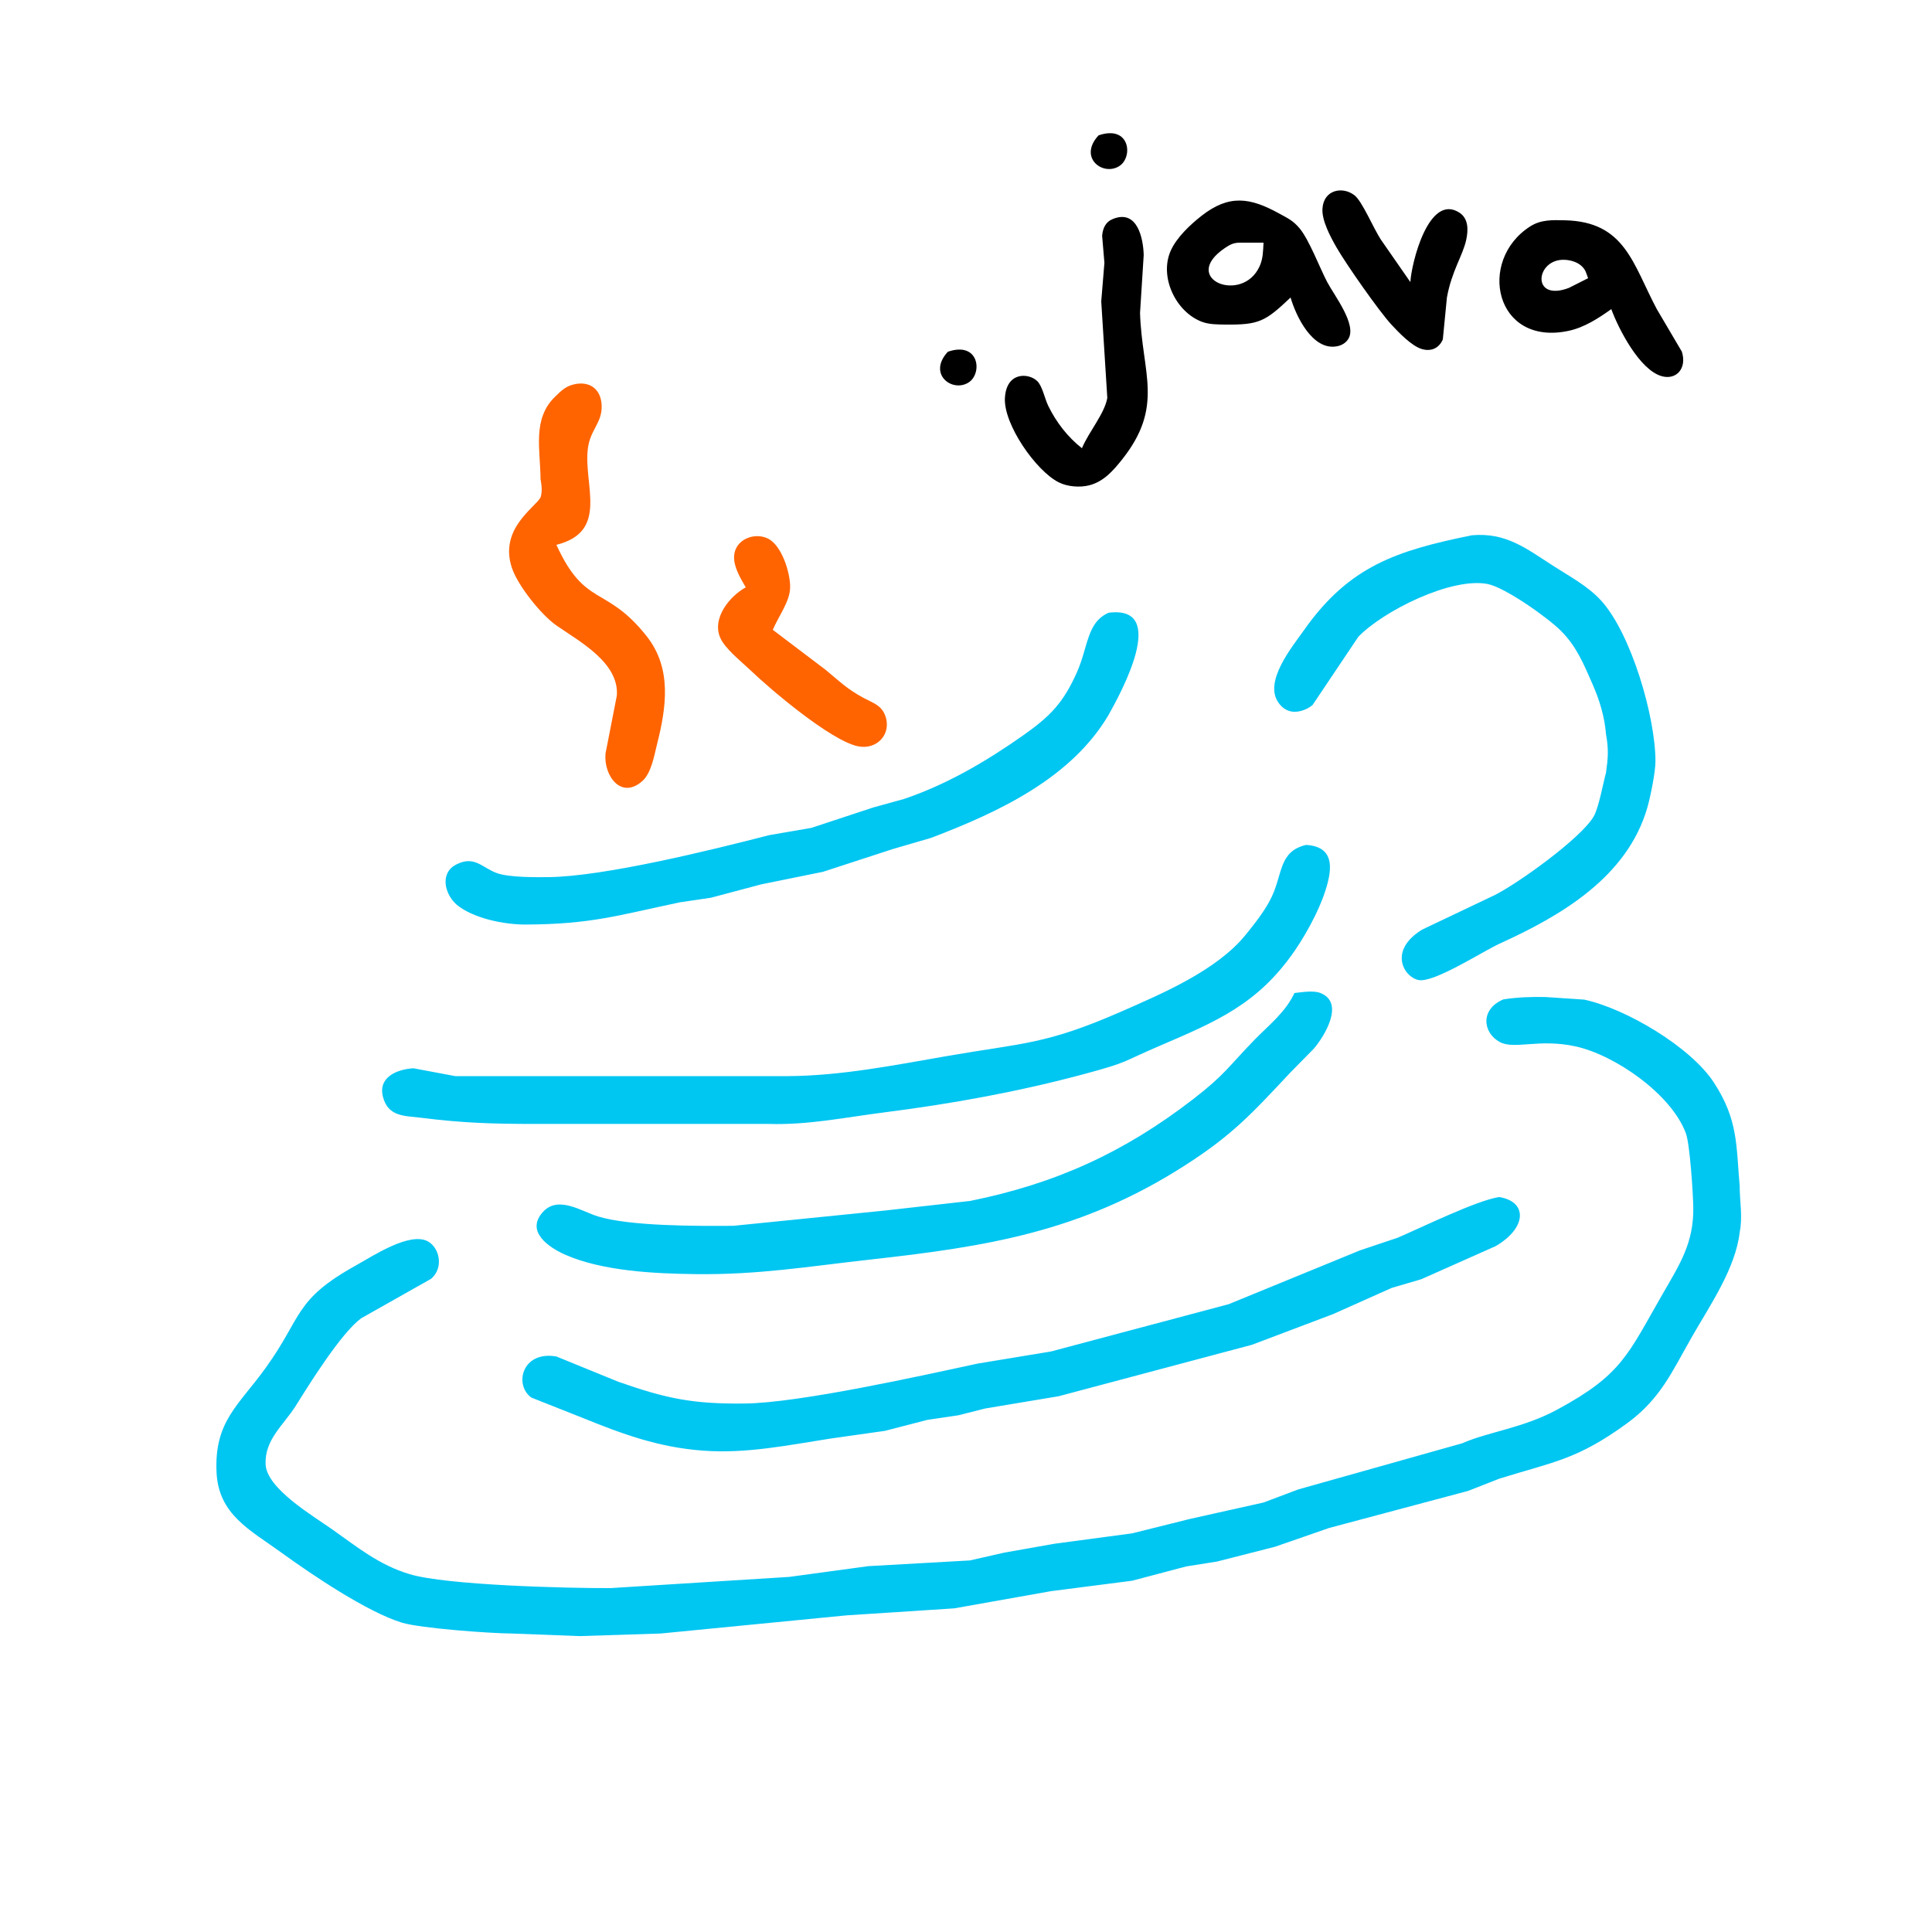
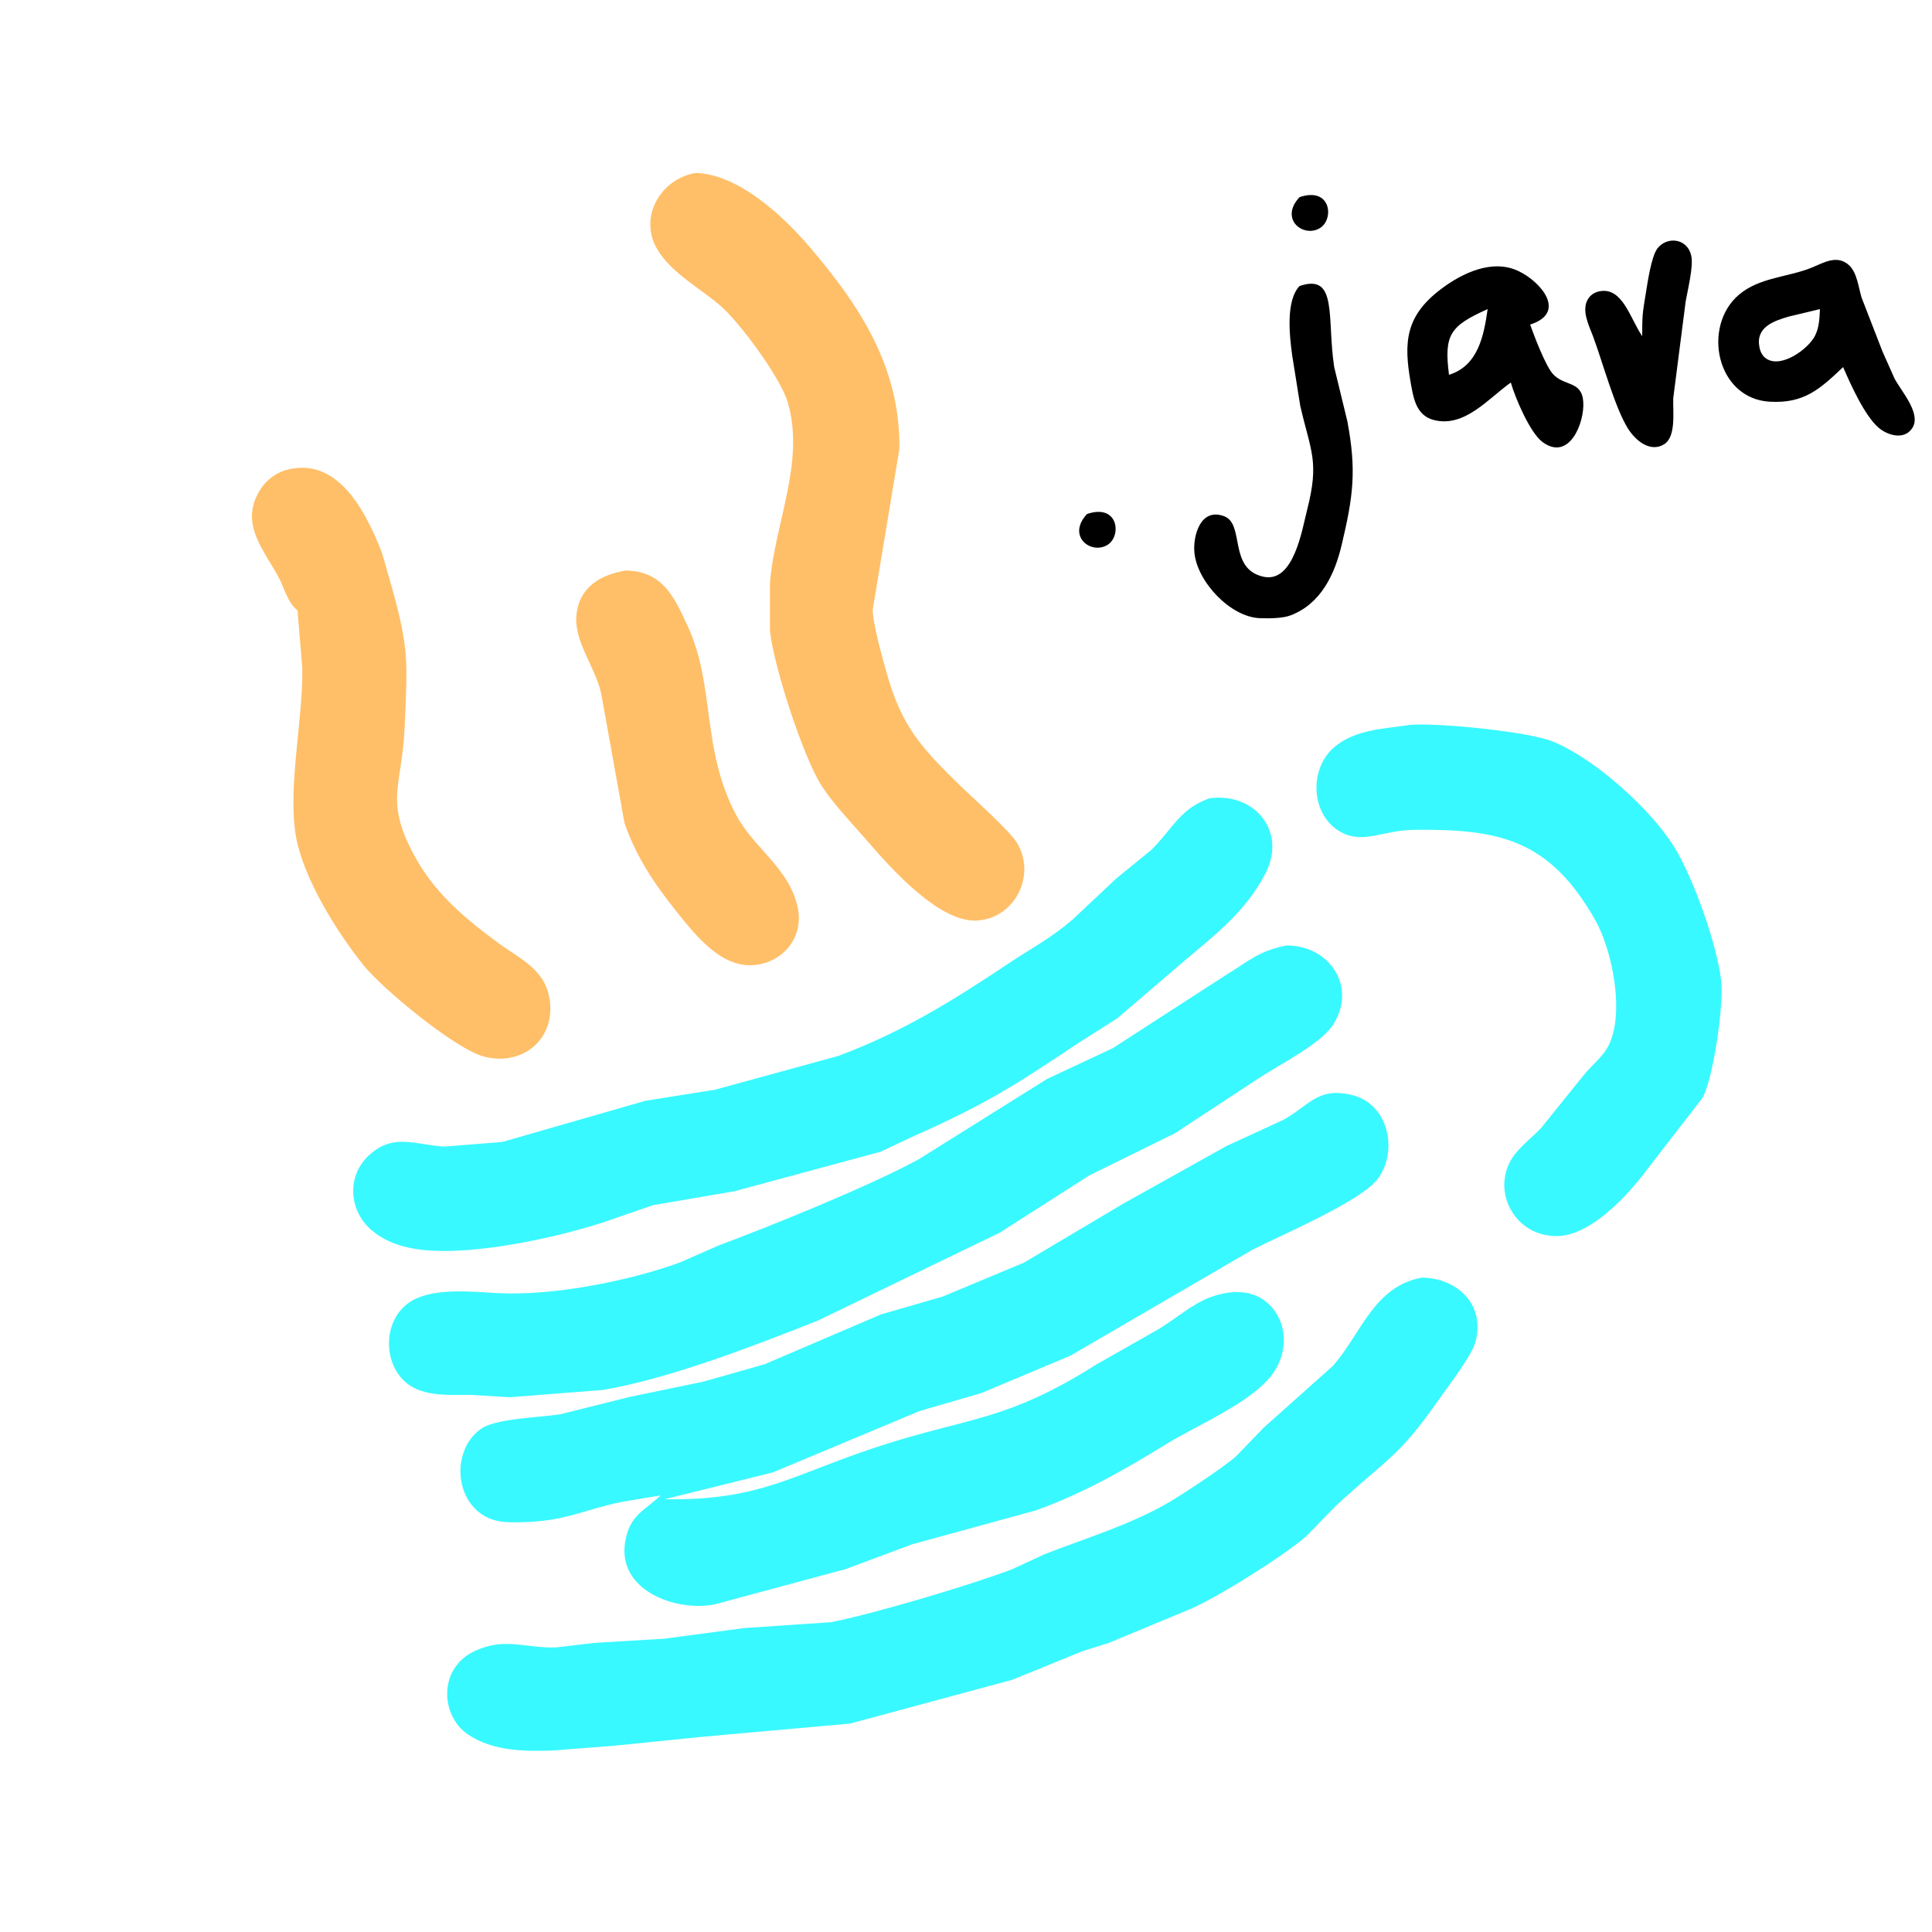
- <svg xmlns="http://www.w3.org/2000/svg" width="42.333mm" height="42.333mm" viewBox="0 0 500 500">
-   <path id="orange" fill="#ff6400" stroke="none" stroke-width="1" d="M 144.00,141.00            C 151.44,157.34 156.79,151.34 167.32,164.60              173.96,172.95 172.45,183.07 170.05,192.56              169.31,195.50 168.58,200.07 166.22,202.15              160.67,207.06 156.16,200.60 156.71,195.00              156.71,195.00 159.64,180.00 159.64,180.00              160.25,171.53 150.06,166.07 144.04,161.90              140.07,159.15 133.98,151.53 132.46,146.91              129.15,136.88 138.41,131.42 139.89,128.74              140.39,127.19 140.18,125.64 139.89,124.00              139.86,116.46 137.69,108.42 143.65,102.67              145.07,101.30 146.17,100.14 148.13,99.58              152.38,98.38 155.59,100.54 155.71,105.02              155.83,109.48 152.78,111.17 152.15,116.00              150.91,125.42 157.74,137.56 144.00,141.00 Z            M 193.00,152.00            C 191.66,149.69 189.88,146.80 189.98,144.02              190.14,139.60 195.26,137.64 198.76,139.39              202.36,141.18 204.54,148.29 204.49,152.00              204.44,155.67 201.48,159.46 200.00,163.00              200.00,163.00 213.72,173.39 213.72,173.39              217.39,176.43 219.18,178.30 223.56,180.66              225.85,181.89 228.08,182.47 229.09,185.19              230.87,190.01 226.89,194.17 222.00,193.13              215.01,191.65 199.54,178.58 194.12,173.37              191.76,171.11 187.60,167.87 186.37,164.99              184.22,159.94 188.86,154.28 193.00,152.00 Z" />
-   <path id="blue" fill="#00c6f2" stroke="none" stroke-width="1" d="M 380.91,138.53            C 389.77,137.75 394.95,141.93 402.00,146.46              406.25,149.20 410.84,151.60 414.31,155.37              422.12,163.86 428.43,185.48 428.43,196.99              428.44,199.80 427.13,206.24 426.33,209.00              421.15,226.98 404.00,236.99 388.17,244.18              383.67,246.23 371.09,254.44 367.11,253.63              363.31,252.87 359.22,246.00 368.04,240.59              368.04,240.59 386.91,231.61 386.91,231.61              393.02,228.51 408.98,217.07 412.40,211.38              413.74,209.15 414.86,202.78 415.63,200.00              416.17,196.10 416.35,193.99 415.63,190.00              415.28,185.49 413.95,181.15 412.12,177.00              409.85,171.84 407.99,167.23 403.87,163.16              400.53,159.85 389.58,152.04 384.99,151.14              375.57,149.31 357.91,158.17 351.53,164.81              351.53,164.81 339.70,182.44 339.70,182.44              338.26,183.67 335.95,184.52 334.05,184.10              332.64,183.78 331.68,183.00 330.86,181.84              327.00,176.37 334.36,167.48 337.50,163.04              349.23,146.41 361.56,142.48 380.91,138.53 Z            M 286.91,158.58            C 302.59,156.57 290.08,179.33 286.91,185.00              277.20,201.50 258.19,210.28 241.00,216.83              241.00,216.83 231.00,219.75 231.00,219.75              231.00,219.75 213.00,225.62 213.00,225.62              213.00,225.62 197.00,228.87 197.00,228.87              197.00,228.87 184.00,232.33 184.00,232.33              184.00,232.33 176.00,233.51 176.00,233.51              159.86,236.90 153.06,239.20 136.00,239.27              130.59,239.29 122.52,237.72 118.21,234.15              115.10,231.48 113.66,225.86 118.21,223.67              122.87,221.35 124.84,224.64 128.66,225.98              131.82,227.09 138.54,227.04 142.00,227.00              156.44,226.83 184.43,219.92 199.00,216.15              199.00,216.15 210.00,214.25 210.00,214.25              210.00,214.25 226.00,208.97 226.00,208.97              226.00,208.97 234.00,206.76 234.00,206.76              245.10,203.00 255.41,196.94 264.95,190.20              271.88,185.30 275.20,181.84 278.70,174.00              281.70,167.26 281.22,161.09 286.91,158.58 Z            M 338.02,218.66            C 343.23,218.98 344.90,221.89 343.93,227.00              342.76,233.16 338.54,241.03 334.99,246.17              325.47,259.92 314.80,264.36 300.00,270.71              290.22,274.91 292.18,274.83 281.00,277.85              263.75,282.51 246.44,285.65 228.73,287.90              218.82,289.16 209.09,291.19 199.04,290.87              199.04,290.87 138.28,290.87 138.28,290.87              127.47,290.87 119.82,290.64 109.00,289.28              104.80,288.76 100.52,289.07 99.14,283.98              97.71,278.77 102.75,276.72 107.00,276.47              107.00,276.47 117.83,278.50 117.83,278.50              117.83,278.50 141.00,278.50 141.00,278.50              141.00,278.50 161.80,278.50 161.80,278.50              161.80,278.50 178.00,278.50 178.00,278.50              178.00,278.50 193.00,278.50 193.00,278.50              193.00,278.50 204.00,278.50 204.00,278.50              217.74,278.41 231.51,275.66 245.00,273.32              264.86,269.87 270.55,270.38 290.00,261.87              300.78,257.15 314.84,251.18 322.35,241.96              324.68,239.09 327.52,235.49 329.09,232.17              332.00,226.04 330.98,220.33 338.02,218.66 Z            M 335.00,256.99            C 336.93,256.79 339.91,256.26 341.72,256.99              348.12,259.50 342.75,268.20 340.03,271.38              340.03,271.38 334.00,277.51 334.00,277.51              323.94,288.24 318.93,293.81 306.17,301.92              279.64,318.80 255.47,322.62 225.00,326.00              209.08,327.77 196.27,329.95 180.00,329.74              169.40,329.61 155.98,328.98 146.29,324.72              142.20,322.92 135.77,318.72 140.60,313.56              144.54,309.36 150.52,313.51 154.72,314.80              163.03,317.38 180.75,317.31 189.80,317.24              189.80,317.24 229.00,313.29 229.00,313.29              229.00,313.29 251.08,310.80 251.08,310.80              273.21,306.33 290.96,298.23 308.83,284.43              317.01,278.12 318.03,275.92 324.66,269.11              328.43,265.25 332.70,261.95 335.00,256.99 Z            M 389.09,258.64            C 392.69,258.08 396.32,257.95 399.96,258.03              399.96,258.03 410.00,258.70 410.00,258.70              420.74,261.01 437.56,270.94 443.56,280.17              449.85,289.85 449.30,296.31 450.23,307.00              450.24,311.02 451.04,314.87 450.23,318.91              449.17,328.25 442.42,338.01 437.85,346.00              432.69,355.03 429.75,362.04 421.00,368.41              408.14,377.75 402.25,378.26 388.04,382.67              388.04,382.67 379.96,385.84 379.96,385.84              379.96,385.84 344.00,395.43 344.00,395.43              344.00,395.43 330.00,400.29 330.00,400.29              330.00,400.29 315.00,404.12 315.00,404.12              315.00,404.12 307.00,405.39 307.00,405.39              307.00,405.39 293.00,409.09 293.00,409.09              293.00,409.09 272.00,411.79 272.00,411.79              272.00,411.79 246.96,416.24 246.96,416.24              246.96,416.24 219.00,418.06 219.00,418.06              219.00,418.06 171.00,422.75 171.00,422.75              171.00,422.75 150.00,423.42 150.00,423.42              150.00,423.42 132.39,422.75 132.39,422.75              126.90,422.72 108.86,421.41 104.04,419.95              95.07,417.23 80.57,407.44 72.83,401.82              64.83,396.01 56.53,392.02 56.04,381.00              55.45,367.80 61.71,363.80 68.79,353.96              78.36,340.67 76.01,336.43 92.15,327.47              96.35,325.15 105.99,318.71 110.72,321.26              113.74,322.89 114.92,328.09 111.57,330.95              111.57,330.95 93.44,341.19 93.44,341.19              88.19,345.12 80.22,357.95 76.54,363.83              73.42,368.80 68.44,372.54 68.74,379.00              69.03,385.26 81.07,392.34 85.99,395.81              92.53,400.43 98.07,405.00 106.00,407.39              115.58,410.28 146.97,411.05 158.00,411.00              158.00,411.00 204.27,408.10 204.27,408.10              204.27,408.10 224.72,405.32 224.72,405.32              224.72,405.32 251.00,403.84 251.00,403.84              251.00,403.84 260.00,401.80 260.00,401.80              260.00,401.80 272.91,399.52 272.91,399.52              272.91,399.52 293.00,396.83 293.00,396.83              293.00,396.83 308.00,393.09 308.00,393.09              308.00,393.09 327.00,388.85 327.00,388.85              327.00,388.85 336.00,385.46 336.00,385.46              336.00,385.46 378.42,373.52 378.42,373.52              385.20,370.54 394.12,369.61 403.00,364.81              419.77,355.76 421.26,350.57 430.22,335.00              434.72,327.20 438.38,321.66 438.22,312.39              438.16,308.78 437.35,296.12 436.30,293.29              432.57,283.18 417.95,273.02 407.72,270.80              398.22,268.73 391.92,271.71 388.14,269.67              383.74,267.30 382.99,261.19 389.09,258.64 Z            M 387.98,309.79            C 395.50,311.01 395.06,317.88 387.05,322.51              387.05,322.51 367.83,331.06 367.83,331.06              367.83,331.06 360.17,333.31 360.17,333.31              360.17,333.31 345.00,340.09 345.00,340.09              345.00,340.09 324.00,348.03 324.00,348.03              324.00,348.03 274.00,361.34 274.00,361.34              274.00,361.34 255.00,364.51 255.00,364.51              255.00,364.51 248.00,366.28 248.00,366.28              248.00,366.28 240.00,367.46 240.00,367.46              240.00,367.46 229.04,370.30 229.04,370.30              229.04,370.30 215.00,372.29 215.00,372.29              203.98,374.00 193.26,376.25 182.00,375.43              170.47,374.59 161.14,371.16 150.59,366.87              150.59,366.87 137.51,361.69 137.51,361.69              132.98,358.43 135.09,349.50 144.00,351.06              144.00,351.06 160.00,357.59 160.00,357.59              172.62,362.02 179.44,363.38 192.80,363.23              206.88,363.07 238.30,356.07 252.99,352.90              252.99,352.90 272.00,349.76 272.00,349.76              272.00,349.76 317.96,337.53 317.96,337.53              317.96,337.53 352.00,323.58 352.00,323.58              352.00,323.58 361.72,320.32 361.72,320.32              368.06,317.60 382.13,310.69 387.98,309.79 Z" />
-   <path id="black" fill="black" stroke="none" stroke-width="1" d="M 284.31,35.03            C 292.43,32.24 293.31,40.64 289.69,42.97              285.45,45.70 278.96,40.79 284.31,35.03 Z            M 365.00,73.00            C 365.27,68.09 369.75,49.91 377.69,55.03              380.07,56.57 379.99,59.54 379.47,62.00              378.60,66.13 375.72,70.02 374.46,77.00              374.46,77.00 373.40,87.85 373.40,87.85              372.41,90.13 370.38,91.03 368.00,90.34              365.35,89.58 361.96,86.02 360.09,84.00              356.88,80.53 348.30,68.25 345.87,64.00              344.36,61.35 342.06,57.12 342.25,54.02              342.54,49.05 347.54,48.12 350.61,50.60              352.57,52.18 355.46,59.11 357.36,62.00              357.36,62.00 365.00,73.00 365.00,73.00 Z            M 334.00,77.00            C 327.45,83.18 325.93,84.10 317.00,84.00              315.02,83.97 312.87,83.98 311.00,83.26              304.29,80.69 300.02,71.74 302.93,65.00              304.45,61.49 308.03,58.14 311.00,55.82              318.11,50.28 323.51,51.11 331.00,55.23              333.28,56.49 334.63,57.05 336.37,59.14              338.82,62.10 341.53,69.28 343.48,73.00              345.31,76.47 351.21,84.01 348.96,87.69              348.29,88.78 347.19,89.41 345.94,89.63              339.66,90.76 335.40,81.81 334.00,77.00 Z            M 280.00,116.00            C 281.83,111.67 285.83,107.10 286.57,103.00              286.57,103.00 285.00,78.00 285.00,78.00              285.00,78.00 285.82,68.00 285.82,68.00              285.82,68.00 285.23,61.02 285.23,61.02              285.42,58.98 286.13,57.40 288.14,56.62              294.36,54.20 295.88,61.70 295.99,66.00              295.99,66.00 295.04,81.00 295.04,81.00              295.54,96.66 301.40,105.11 290.33,119.00              288.06,121.84 285.65,124.59 282.00,125.57              279.54,126.23 276.28,125.97 274.00,124.83              268.11,121.87 259.69,109.80 260.07,103.00              260.46,96.11 266.25,96.52 268.41,98.60              269.78,99.93 270.34,103.09 271.27,105.00              273.33,109.25 276.31,113.10 280.00,116.00 Z            M 417.00,80.00            C 413.71,82.35 410.02,84.75 406.00,85.61              386.87,89.74 382.20,67.44 396.00,58.60              398.81,56.80 401.79,56.94 405.00,57.01              420.59,57.37 422.55,68.29 428.78,80.00              428.78,80.00 435.26,91.00 435.26,91.00              436.64,95.37 433.80,98.44 430.00,97.34              424.35,95.71 418.92,85.24 417.00,80.00 Z            M 327.00,62.80            C 327.00,62.80 321.00,62.80 321.00,62.80              319.34,62.79 318.42,63.23 317.04,64.16              305.16,72.17 321.53,78.82 325.99,68.90              326.87,66.95 326.88,65.07 327.00,62.80 Z            M 411.00,72.00            C 410.49,70.69 410.44,69.89 409.28,68.82              408.17,67.80 406.47,67.32 404.99,67.24              397.38,66.85 396.14,78.24 406.00,74.52              406.00,74.52 411.00,72.00 411.00,72.00 Z            M 245.31,91.03            C 253.43,88.24 254.31,96.64 250.69,98.97              246.45,101.70 239.96,96.79 245.31,91.03 Z" />
+ <svg xmlns="http://www.w3.org/2000/svg" width="5.556in" height="5.556in" viewBox="0 0 500 500">
+   <path id="blue" fill="#38f9ff" stroke="none" stroke-width="1" d="M 365.00,187.59            C 372.07,187.02 395.62,189.30 402.00,191.96              412.76,196.44 426.94,209.13 433.17,219.01              438.14,226.90 444.47,244.68 445.46,254.00              446.10,260.01 443.48,278.75 440.64,284.08              440.64,284.08 426.00,303.00 426.00,303.00              421.22,309.43 411.68,319.74 403.09,319.89              392.66,320.08 386.53,309.60 390.57,301.09              392.25,297.54 396.13,294.77 398.85,291.91              398.85,291.91 409.92,278.17 409.92,278.17              411.85,275.81 414.63,273.59 416.08,270.99              420.66,262.69 417.32,245.94 412.79,238.00              400.92,217.19 387.98,214.52 365.99,214.76              357.79,214.85 352.95,218.52 347.08,215.37              339.24,211.16 338.65,199.14 345.19,193.47              350.69,188.70 358.20,188.65 365.00,187.59 Z            M 312.91,206.63            C 324.60,204.90 333.12,215.13 327.51,226.00              322.23,236.21 314.29,242.04 305.85,249.23              305.85,249.23 289.12,263.56 289.12,263.56              289.12,263.56 278.89,270.06 278.89,270.06              262.11,281.27 254.87,285.86 236.15,294.18              236.15,294.18 227.83,298.09 227.83,298.09              227.83,298.09 190.04,308.30 190.04,308.30              190.04,308.30 169.00,311.90 169.00,311.90              169.00,311.90 156.00,316.39 156.00,316.39              143.91,320.27 126.38,323.99 113.72,323.74              107.53,323.62 101.06,322.53 96.19,318.39              90.40,313.47 89.63,304.68 95.21,299.26              101.65,293.01 107.54,296.35 115.04,296.73              115.04,296.73 130.00,295.54 130.00,295.54              130.00,295.54 167.00,284.89 167.00,284.89              167.00,284.89 185.00,282.03 185.00,282.03              185.00,282.03 217.00,273.26 217.00,273.26              233.71,266.99 246.36,259.11 261.00,249.35              266.89,245.43 272.22,242.66 277.70,237.87              277.70,237.87 288.91,227.33 288.91,227.33              288.91,227.33 297.97,219.95 297.97,219.95              303.44,214.56 305.27,209.40 312.91,206.63 Z            M 333.00,244.68            C 343.89,244.67 351.19,255.10 345.15,264.99              342.06,270.04 331.47,275.29 326.17,278.79              326.17,278.79 304.00,293.33 304.00,293.33              304.00,293.33 282.00,304.14 282.00,304.14              282.00,304.14 258.71,319.03 258.71,319.03              258.71,319.03 211.72,341.74 211.72,341.74              195.43,348.20 173.12,356.86 156.00,359.72              156.00,359.72 132.00,361.60 132.00,361.60              132.00,361.60 122.00,361.00 122.00,361.00              116.91,360.95 110.63,361.51 106.18,358.62              99.08,354.01 98.76,342.24 105.67,337.25              111.52,333.02 122.16,334.33 129.00,334.67              143.25,335.36 162.60,331.59 176.00,326.71              176.00,326.71 186.00,322.32 186.00,322.32              199.75,317.20 225.40,306.81 237.83,299.98              237.83,299.98 271.00,279.22 271.00,279.22              271.00,279.22 288.00,271.26 288.00,271.26              288.00,271.26 317.17,252.40 317.17,252.40              323.32,248.65 325.75,246.09 333.00,244.68 Z            M 171.00,387.00            C 171.00,387.00 161.00,388.67 161.00,388.67              150.47,390.84 146.72,393.66 135.00,393.95              131.02,394.05 127.52,394.05 124.18,391.53              117.20,386.23 117.60,374.18 124.81,369.58              128.71,367.08 139.95,366.83 145.00,366.01              145.00,366.01 163.00,361.51 163.00,361.51              163.00,361.51 182.00,357.58 182.00,357.58              182.00,357.58 197.91,353.06 197.91,353.06              197.91,353.06 228.00,340.17 228.00,340.17              228.00,340.17 244.00,335.54 244.00,335.54              244.00,335.54 265.00,326.77 265.00,326.77              265.00,326.77 290.72,311.49 290.72,311.49              290.72,311.49 317.42,296.59 317.42,296.59              317.42,296.59 332.00,289.88 332.00,289.88              338.71,286.30 340.95,281.15 350.00,283.42              359.28,285.74 361.86,297.61 356.71,304.90              352.56,310.78 331.57,319.61 324.01,323.50              324.01,323.50 277.00,350.86 277.00,350.86              277.00,350.86 253.91,360.55 253.91,360.55              253.91,360.55 238.00,365.17 238.00,365.17              238.00,365.17 200.00,381.06 200.00,381.06              200.00,381.06 172.00,388.00 172.00,388.00              196.66,388.43 205.02,381.68 227.00,374.46              250.73,366.66 260.22,368.03 283.83,353.07              283.83,353.07 300.09,343.84 300.09,343.84              304.19,341.30 308.70,337.44 313.00,335.81              317.66,334.05 323.37,333.47 327.52,336.79              333.36,341.46 333.56,349.79 329.37,355.54              323.91,363.02 309.88,368.77 302.04,373.60              291.15,380.32 280.15,386.59 268.00,390.91              268.00,390.91 236.04,399.67 236.04,399.67              236.04,399.67 218.83,406.09 218.83,406.09              218.83,406.09 185.00,415.20 185.00,415.20              174.97,417.23 159.65,411.60 161.80,399.00              162.97,392.11 166.59,391.13 171.00,387.00 Z            M 368.00,330.64            C 377.00,330.77 384.31,337.43 381.92,347.00              380.95,350.90 375.05,358.34 372.48,362.04              361.80,377.46 358.50,377.78 345.65,389.78              345.65,389.78 338.15,397.48 338.15,397.48              332.52,402.51 315.17,413.37 308.00,416.44              308.00,416.44 286.83,425.23 286.83,425.23              286.83,425.23 280.17,427.31 280.17,427.31              280.17,427.31 262.00,434.72 262.00,434.72              262.00,434.72 220.00,446.06 220.00,446.06              220.00,446.06 182.00,449.46 182.00,449.46              182.00,449.46 158.57,451.83 158.57,451.83              158.57,451.83 143.00,453.03 143.00,453.03              135.64,453.29 127.58,453.19 121.18,448.93              113.95,444.11 113.28,431.62 123.01,427.21              130.92,423.63 136.17,426.67 144.00,426.34              144.00,426.34 154.00,425.17 154.00,425.17              154.00,425.17 172.00,424.09 172.00,424.09              172.00,424.09 192.58,421.34 192.58,421.34              192.58,421.34 215.00,419.83 215.00,419.83              225.65,417.81 251.70,410.06 262.00,406.09              262.00,406.09 270.28,402.26 270.28,402.26              281.15,397.99 292.81,394.56 302.91,388.57              306.70,386.32 317.09,379.45 319.96,376.82              319.96,376.82 327.09,369.44 327.09,369.44              327.09,369.44 344.95,353.49 344.95,353.49              352.35,345.13 355.46,332.95 368.00,330.64 Z" />
+   <path id="orange" fill="#ffbf68" stroke="none" stroke-width="1" d="M 180.04,44.76            C 190.98,45.03 202.54,55.75 209.37,63.72              222.53,79.09 233.05,95.06 232.76,116.20              232.76,116.20 225.87,157.72 225.87,157.72              225.85,161.38 228.34,170.14 229.42,174.00              233.26,187.71 238.05,193.12 248.17,203.00              251.49,206.25 261.08,214.76 263.11,218.00              268.26,226.26 262.86,237.53 253.00,238.23              243.15,238.94 230.54,224.67 224.53,217.72              220.70,213.29 215.53,207.97 212.49,203.13              207.69,195.47 200.00,171.69 199.26,163.01              199.26,163.01 199.26,151.01 199.26,151.01              200.43,135.44 208.48,119.54 203.83,104.01              201.94,97.70 191.54,83.57 186.53,79.20              181.18,74.53 173.70,70.70 170.03,64.39              165.24,56.12 170.99,46.28 180.04,44.76 Z            M 77.00,158.00            C 74.29,155.78 73.67,152.24 71.98,149.17              68.34,142.51 62.51,136.00 66.61,128.02              67.88,125.54 69.54,123.74 72.02,122.45              73.62,121.62 75.22,121.26 77.00,121.11              88.71,120.10 95.20,133.75 98.83,143.00              98.83,143.00 101.42,152.00 101.42,152.00              105.94,168.24 105.41,171.48 104.73,188.15              104.08,203.86 99.11,207.30 108.03,222.83              113.09,231.64 120.92,238.15 129.00,244.08              134.76,248.30 141.24,250.91 142.30,259.00              143.66,269.32 134.73,276.16 125.00,273.36              117.50,271.21 99.16,256.03 94.25,250.00              87.29,241.44 78.28,226.99 76.53,216.09              74.48,203.39 78.40,186.56 78.24,173.00              78.24,173.00 77.00,158.00 77.00,158.00 Z            M 162.00,147.64            C 171.48,147.88 174.43,154.34 177.96,162.00              185.18,177.62 181.43,193.81 190.52,210.91              195.16,219.62 204.38,224.76 206.48,235.00              208.03,242.58 202.64,249.19 195.00,249.77              186.57,250.42 179.97,241.99 175.29,236.17              169.53,229.01 164.59,221.74 161.60,212.91              161.60,212.91 155.68,180.00 155.68,180.00              154.32,172.75 148.40,166.20 149.20,159.00              150.00,151.83 155.53,148.69 162.00,147.64 Z" />
+   <path id="black" fill="black" stroke="none" stroke-width="1" d="M 336.31,51.03            C 344.43,48.24 345.31,56.64 341.69,58.97              337.45,61.70 330.96,56.79 336.31,51.03 Z            M 425.00,87.00            C 425.02,81.53 425.03,81.39 425.92,76.00              426.38,73.20 427.34,66.41 428.93,64.31              431.35,61.14 436.57,61.58 437.67,66.06              438.35,68.80 436.77,74.99 436.25,78.00              436.25,78.00 433.04,103.00 433.04,103.00              432.89,106.35 433.87,112.97 430.69,114.96              427.03,117.25 423.21,113.90 421.35,110.96              417.92,105.54 414.74,93.60 412.26,87.00              411.20,84.18 409.15,80.22 411.03,77.31              411.74,76.21 412.78,75.60 414.05,75.37              419.94,74.30 421.89,82.46 425.00,87.00 Z            M 477.00,95.00            C 470.90,100.80 466.82,104.46 458.00,103.96              444.20,103.17 440.41,84.47 450.04,76.27              455.40,71.72 462.80,71.78 469.00,69.21              472.06,67.94 475.43,65.88 478.49,68.60              480.60,70.48 480.98,74.38 481.77,77.00              481.77,77.00 487.20,91.00 487.20,91.00              487.20,91.00 490.32,98.00 490.32,98.00              492.08,101.29 497.23,106.98 494.96,110.69              492.94,113.97 488.60,112.75 486.18,110.69              482.57,107.59 478.93,99.48 477.00,95.00 Z            M 391.00,99.00            C 385.18,103.11 379.03,110.77 371.04,108.69              366.47,107.49 365.79,103.01 365.08,99.00              363.22,88.47 363.76,81.71 373.00,74.76              378.45,70.66 386.22,66.93 393.00,70.16              398.85,72.95 405.59,80.94 396.00,84.00              397.03,86.94 399.94,94.52 401.81,96.69              404.73,100.08 409.39,98.39 409.75,104.02              410.10,109.47 406.09,119.48 399.21,114.40              395.96,112.01 392.13,102.96 391.00,99.00 Z            M 336.31,74.03            C 346.32,70.60 343.34,82.34 345.29,95.00              345.29,95.00 348.69,109.00 348.69,109.00              351.12,121.93 350.19,128.46 347.23,141.00              345.46,148.54 341.90,156.25 334.00,159.26              331.90,160.06 328.28,160.07 326.00,159.98              318.39,159.67 309.81,150.53 309.11,143.00              308.70,138.52 310.77,131.26 316.86,133.62              322.20,135.69 317.81,147.26 327.00,149.26              334.83,150.95 336.98,137.03 338.27,132.00              341.51,119.33 339.23,116.93 336.50,105.00              336.50,105.00 334.42,92.00 334.42,92.00              333.73,86.91 332.70,77.89 336.31,74.03 Z            M 385.00,80.00            C 375.24,84.36 373.67,86.65 375.00,97.00              382.50,94.68 384.02,86.95 385.00,80.00 Z            M 471.00,80.00            C 471.00,80.00 463.00,81.91 463.00,81.91              459.00,83.07 454.26,84.69 455.36,89.95              455.62,91.19 456.19,92.27 457.31,92.94              461.20,95.23 467.95,90.32 469.69,86.96              470.82,84.77 470.88,82.40 471.00,80.00 Z            M 281.31,133.03            C 289.43,130.24 290.31,138.64 286.69,140.97              282.45,143.70 275.96,138.79 281.31,133.03 Z" />
</svg>
